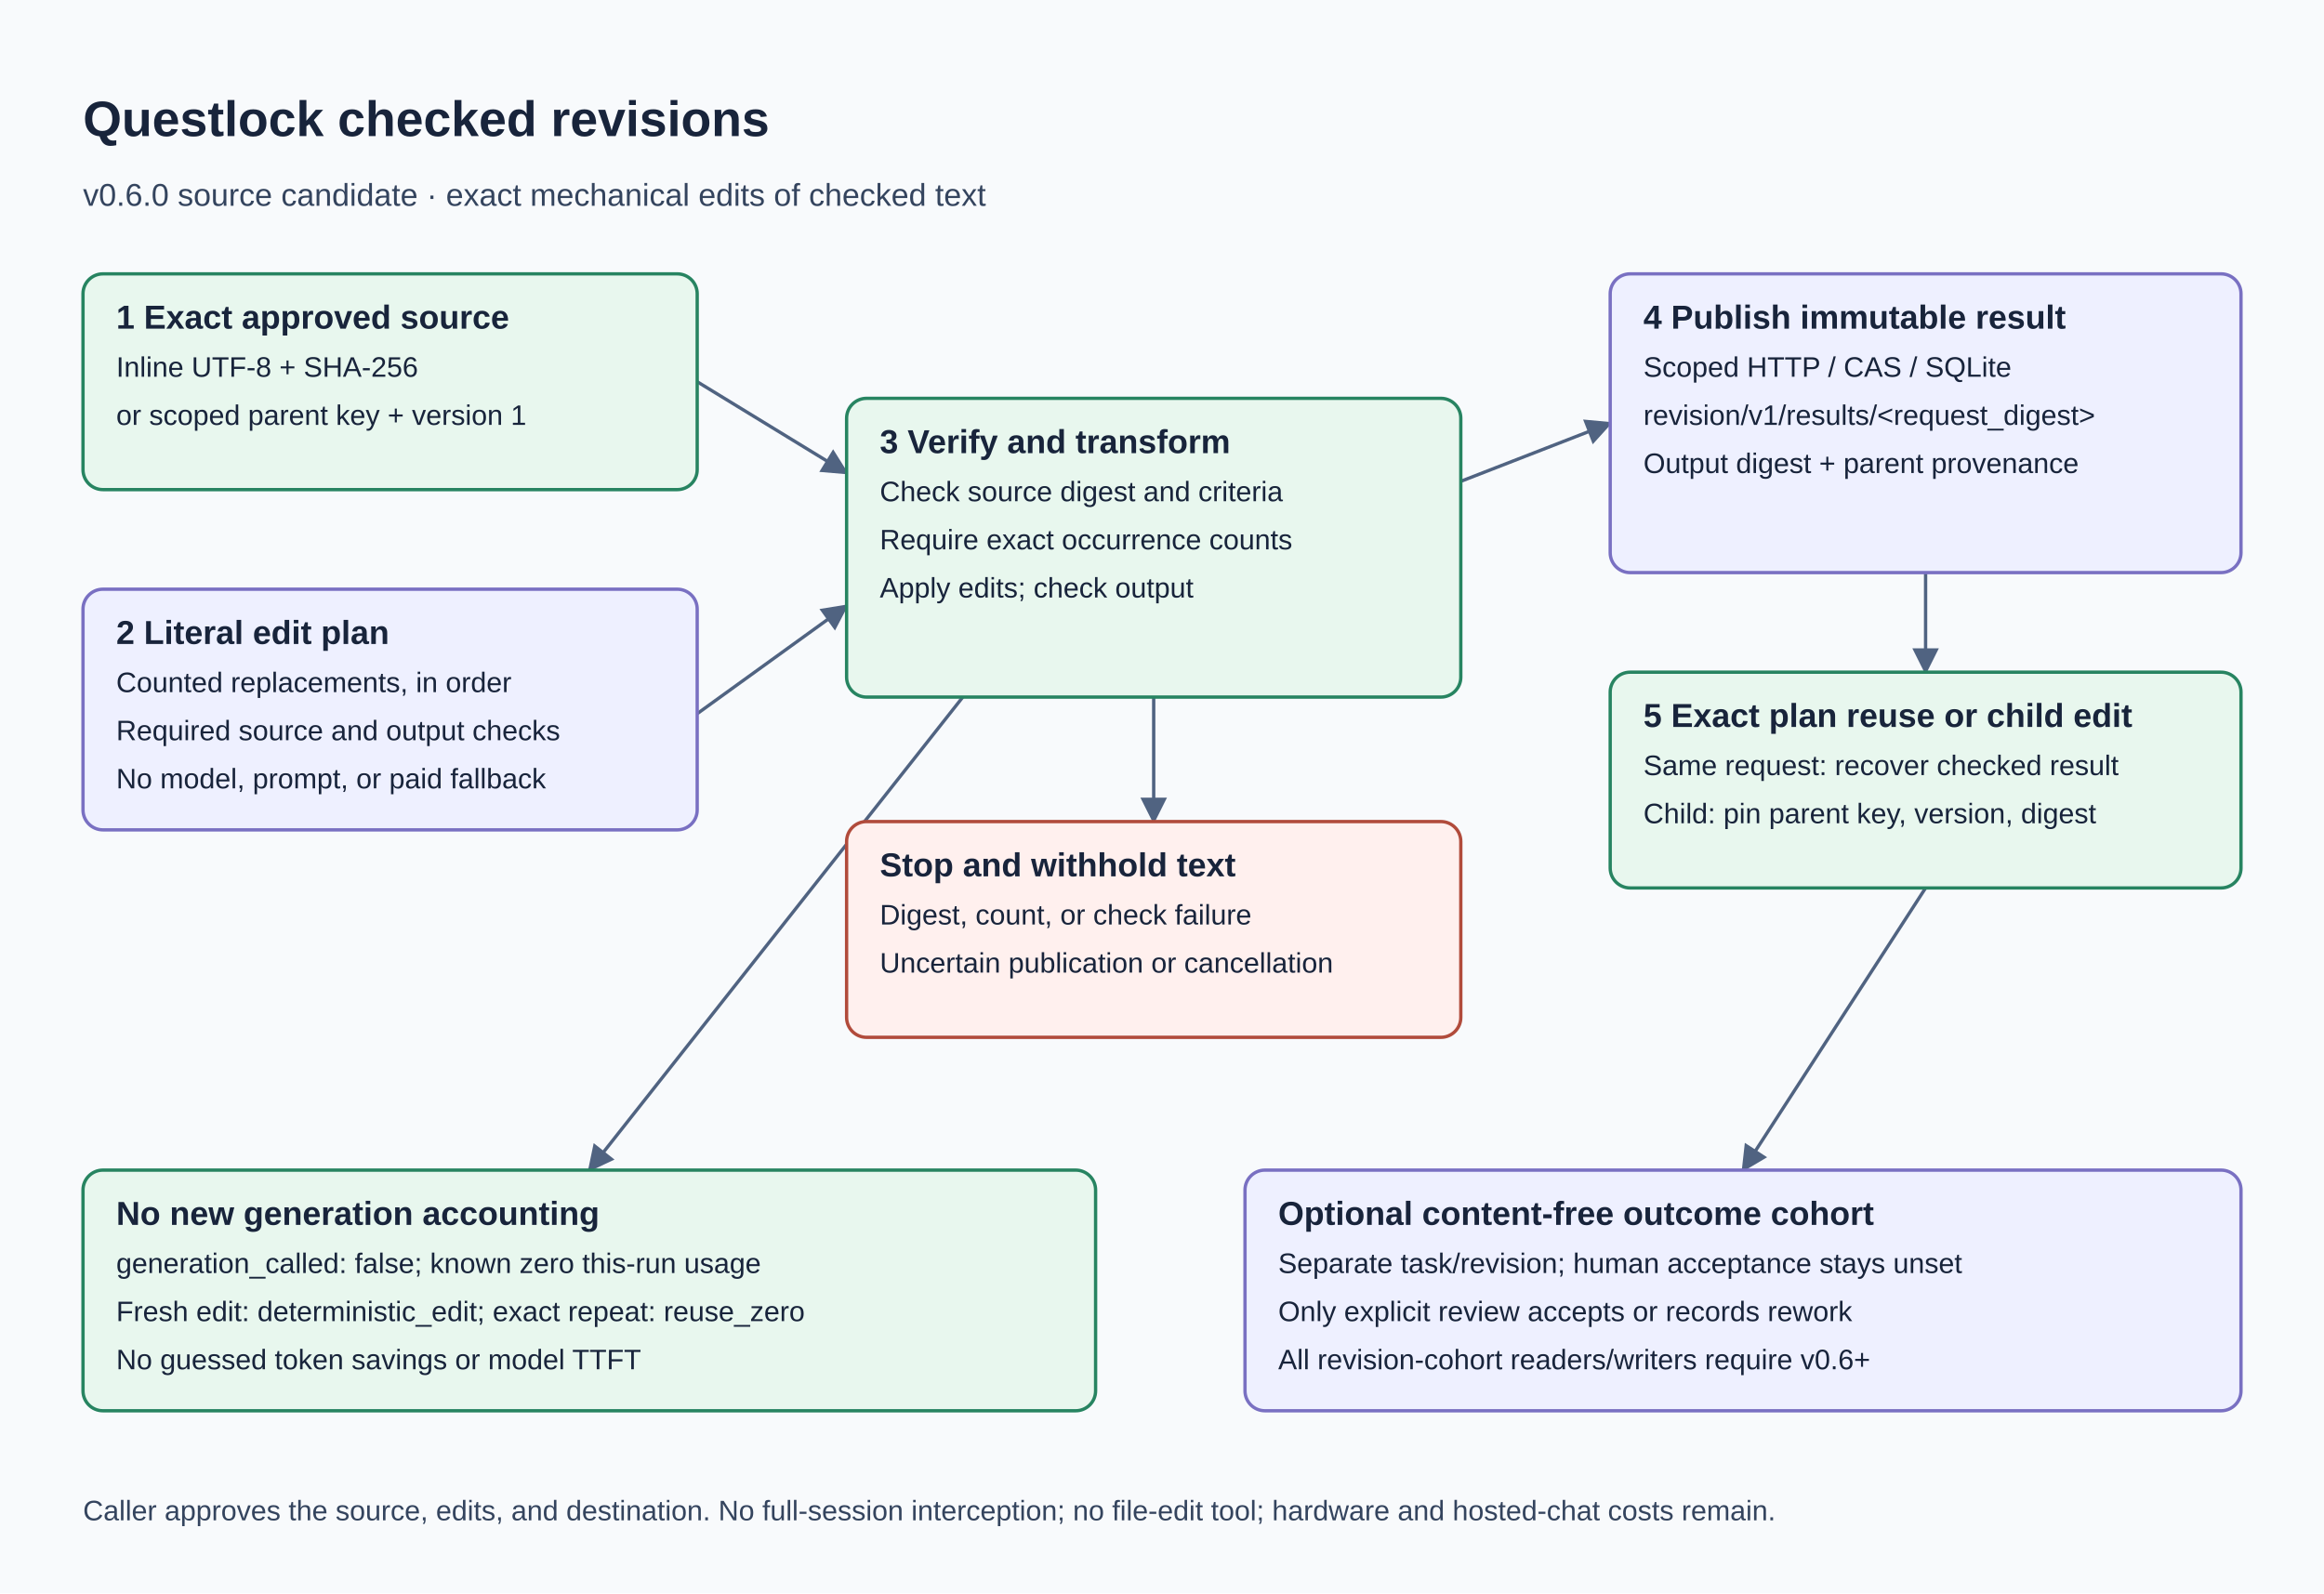
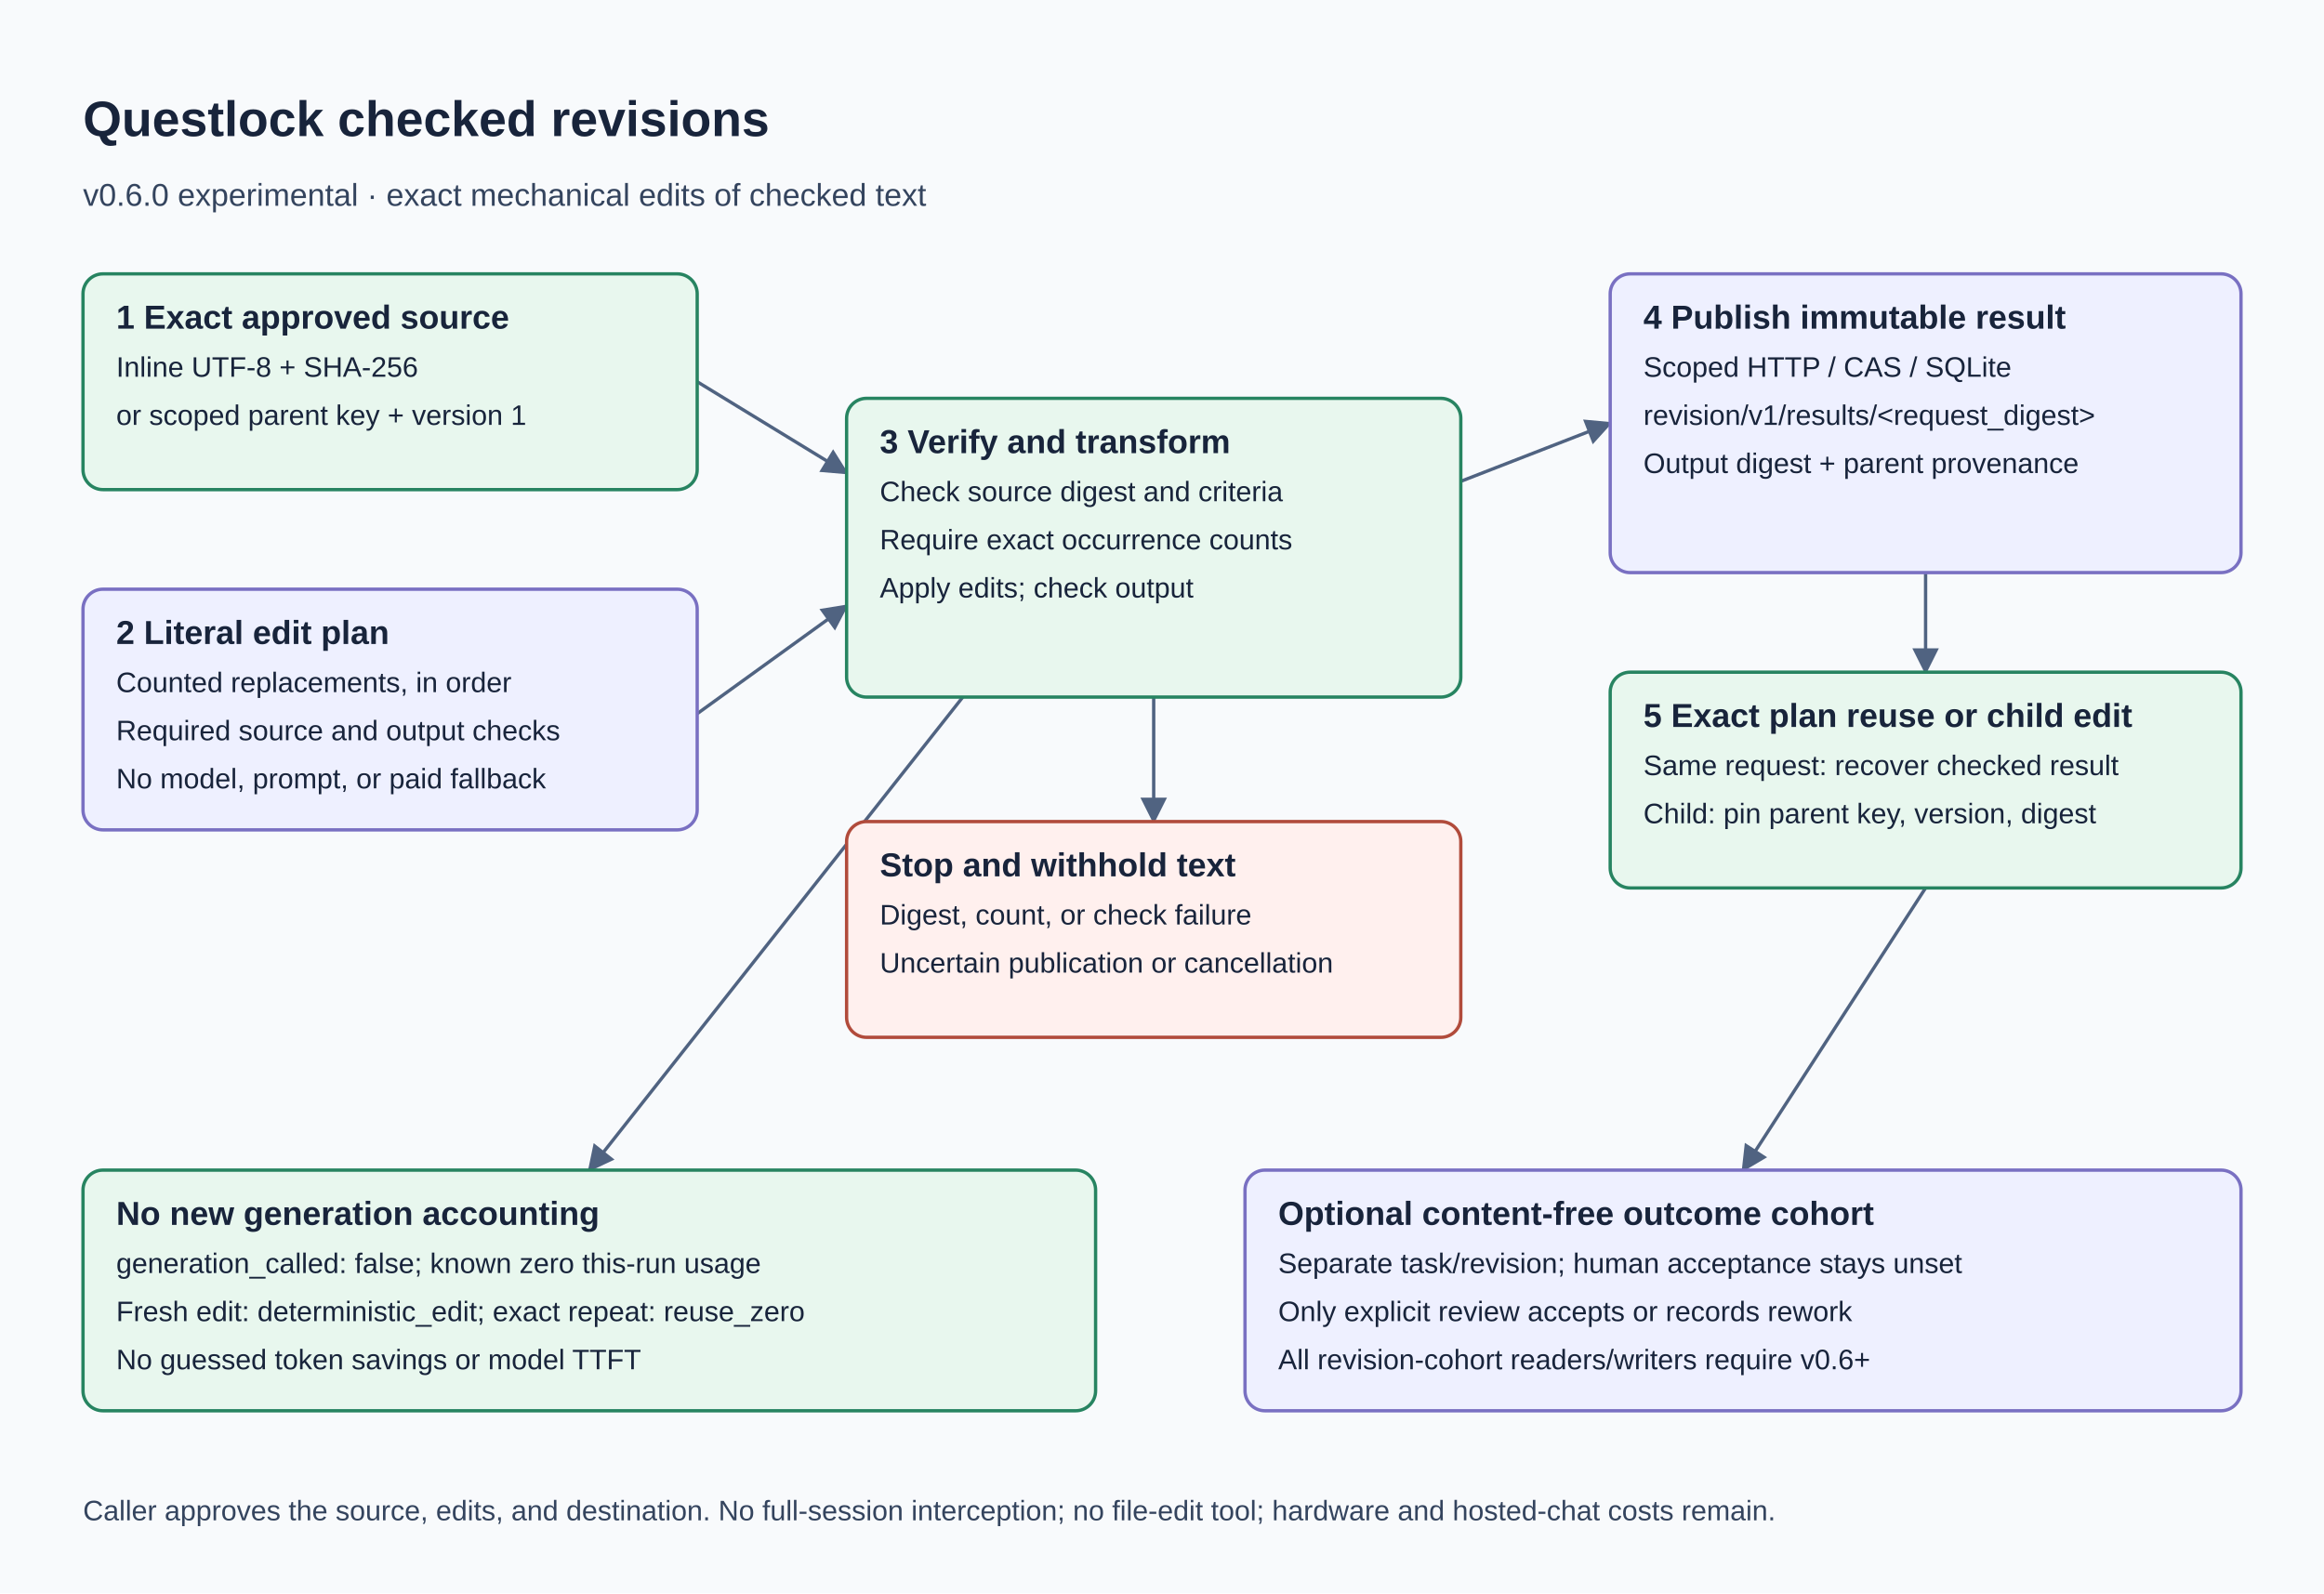
<svg xmlns="http://www.w3.org/2000/svg" width="1400" height="960" viewBox="0 0 1400 960" role="img" aria-labelledby="title desc">
  <defs>
    <marker id="arrow" viewBox="0 0 10 10" refX="9" refY="5" markerWidth="8" markerHeight="8" orient="auto-start-reverse">
      <path d="M 0 0 L 10 5 L 0 10 z" fill="#506381" />
    </marker>
  </defs>
  <rect width="1400" height="960" fill="#f8fafc" />
  <path d="M420 230 L510 285" fill="none" stroke="#506381" stroke-width="2" marker-end="url(#arrow)" />
  <path d="M420 430 L510 365" fill="none" stroke="#506381" stroke-width="2" marker-end="url(#arrow)" />
  <path d="M880 290 L970 255" fill="none" stroke="#506381" stroke-width="2" marker-end="url(#arrow)" />
  <path d="M1160 345 L1160 405" fill="none" stroke="#506381" stroke-width="2" marker-end="url(#arrow)" />
  <path d="M695 420 L695 495" fill="none" stroke="#506381" stroke-width="2" marker-end="url(#arrow)" />
  <path d="M580 420 L355 705" fill="none" stroke="#506381" stroke-width="2" marker-end="url(#arrow)" />
  <path d="M1160 535 L1050 705" fill="none" stroke="#506381" stroke-width="2" marker-end="url(#arrow)" />
  <rect x="50" y="165" width="370" height="130" rx="12" fill="#e8f7ee" stroke="#278461" stroke-width="2" />
  <text x="70" y="198" font-family="Arial, sans-serif" font-size="20" font-weight="700" fill="#18243b">1  Exact approved source</text>
  <text x="70" y="227" font-family="Arial, sans-serif" font-size="17" font-weight="400" fill="#18243b">Inline UTF-8 + SHA-256</text>
  <text x="70" y="256" font-family="Arial, sans-serif" font-size="17" font-weight="400" fill="#18243b">or scoped parent key + version 1</text>
  <rect x="50" y="355" width="370" height="145" rx="12" fill="#eef0ff" stroke="#7970c2" stroke-width="2" />
  <text x="70" y="388" font-family="Arial, sans-serif" font-size="20" font-weight="700" fill="#18243b">2  Literal edit plan</text>
  <text x="70" y="417" font-family="Arial, sans-serif" font-size="17" font-weight="400" fill="#18243b">Counted replacements, in order</text>
  <text x="70" y="446" font-family="Arial, sans-serif" font-size="17" font-weight="400" fill="#18243b">Required source and output checks</text>
  <text x="70" y="475" font-family="Arial, sans-serif" font-size="17" font-weight="400" fill="#18243b">No model, prompt, or paid fallback</text>
  <rect x="510" y="240" width="370" height="180" rx="12" fill="#e8f7ee" stroke="#278461" stroke-width="2" />
  <text x="530" y="273" font-family="Arial, sans-serif" font-size="20" font-weight="700" fill="#18243b">3  Verify and transform</text>
  <text x="530" y="302" font-family="Arial, sans-serif" font-size="17" font-weight="400" fill="#18243b">Check source digest and criteria</text>
  <text x="530" y="331" font-family="Arial, sans-serif" font-size="17" font-weight="400" fill="#18243b">Require exact occurrence counts</text>
  <text x="530" y="360" font-family="Arial, sans-serif" font-size="17" font-weight="400" fill="#18243b">Apply edits; check output</text>
  <rect x="970" y="165" width="380" height="180" rx="12" fill="#eef0ff" stroke="#7970c2" stroke-width="2" />
  <text x="990" y="198" font-family="Arial, sans-serif" font-size="20" font-weight="700" fill="#18243b">4  Publish immutable result</text>
  <text x="990" y="227" font-family="Arial, sans-serif" font-size="17" font-weight="400" fill="#18243b">Scoped HTTP / CAS / SQLite</text>
  <text x="990" y="256" font-family="Arial, sans-serif" font-size="17" font-weight="400" fill="#18243b">revision/v1/results/&lt;request_digest&gt;</text>
  <text x="990" y="285" font-family="Arial, sans-serif" font-size="17" font-weight="400" fill="#18243b">Output digest + parent provenance</text>
  <rect x="970" y="405" width="380" height="130" rx="12" fill="#e8f7ee" stroke="#278461" stroke-width="2" />
  <text x="990" y="438" font-family="Arial, sans-serif" font-size="20" font-weight="700" fill="#18243b">5  Exact plan reuse or child edit</text>
  <text x="990" y="467" font-family="Arial, sans-serif" font-size="17" font-weight="400" fill="#18243b">Same request: recover checked result</text>
  <text x="990" y="496" font-family="Arial, sans-serif" font-size="17" font-weight="400" fill="#18243b">Child: pin parent key, version, digest</text>
  <rect x="510" y="495" width="370" height="130" rx="12" fill="#fff0ee" stroke="#b14b3b" stroke-width="2" />
  <text x="530" y="528" font-family="Arial, sans-serif" font-size="20" font-weight="700" fill="#18243b">Stop and withhold text</text>
  <text x="530" y="557" font-family="Arial, sans-serif" font-size="17" font-weight="400" fill="#18243b">Digest, count, or check failure</text>
  <text x="530" y="586" font-family="Arial, sans-serif" font-size="17" font-weight="400" fill="#18243b">Uncertain publication or cancellation</text>
  <rect x="50" y="705" width="610" height="145" rx="12" fill="#e8f7ee" stroke="#278461" stroke-width="2" />
  <text x="70" y="738" font-family="Arial, sans-serif" font-size="20" font-weight="700" fill="#18243b">No new generation accounting</text>
  <text x="70" y="767" font-family="Arial, sans-serif" font-size="17" font-weight="400" fill="#18243b">generation_called: false; known zero this-run usage</text>
  <text x="70" y="796" font-family="Arial, sans-serif" font-size="17" font-weight="400" fill="#18243b">Fresh edit: deterministic_edit; exact repeat: reuse_zero</text>
  <text x="70" y="825" font-family="Arial, sans-serif" font-size="17" font-weight="400" fill="#18243b">No guessed token savings or model TTFT</text>
  <rect x="750" y="705" width="600" height="145" rx="12" fill="#eef0ff" stroke="#7970c2" stroke-width="2" />
  <text x="770" y="738" font-family="Arial, sans-serif" font-size="20" font-weight="700" fill="#18243b">Optional content-free outcome cohort</text>
  <text x="770" y="767" font-family="Arial, sans-serif" font-size="17" font-weight="400" fill="#18243b">Separate task/revision; human acceptance stays unset</text>
  <text x="770" y="796" font-family="Arial, sans-serif" font-size="17" font-weight="400" fill="#18243b">Only explicit review accepts or records rework</text>
  <text x="770" y="825" font-family="Arial, sans-serif" font-size="17" font-weight="400" fill="#18243b">All revision-cohort readers/writers require v0.6+</text>
  <text x="50" y="82" font-family="Arial, sans-serif" font-size="30" font-weight="700" fill="#18243b">Questlock checked revisions</text>
-   <text x="50" y="124" font-family="Arial, sans-serif" font-size="19" font-weight="400" fill="#34445e">v0.6.0 source candidate · exact mechanical edits of checked text</text>
+   <text x="50" y="124" font-family="Arial, sans-serif" font-size="19" font-weight="400" fill="#34445e">v0.6.0 experimental · exact mechanical edits of checked text</text>
  <text x="50" y="916" font-family="Arial, sans-serif" font-size="17" font-weight="400" fill="#34445e">Caller approves the source, edits, and destination. No full-session interception; no file-edit tool; hardware and hosted-chat costs remain.</text>
</svg>
